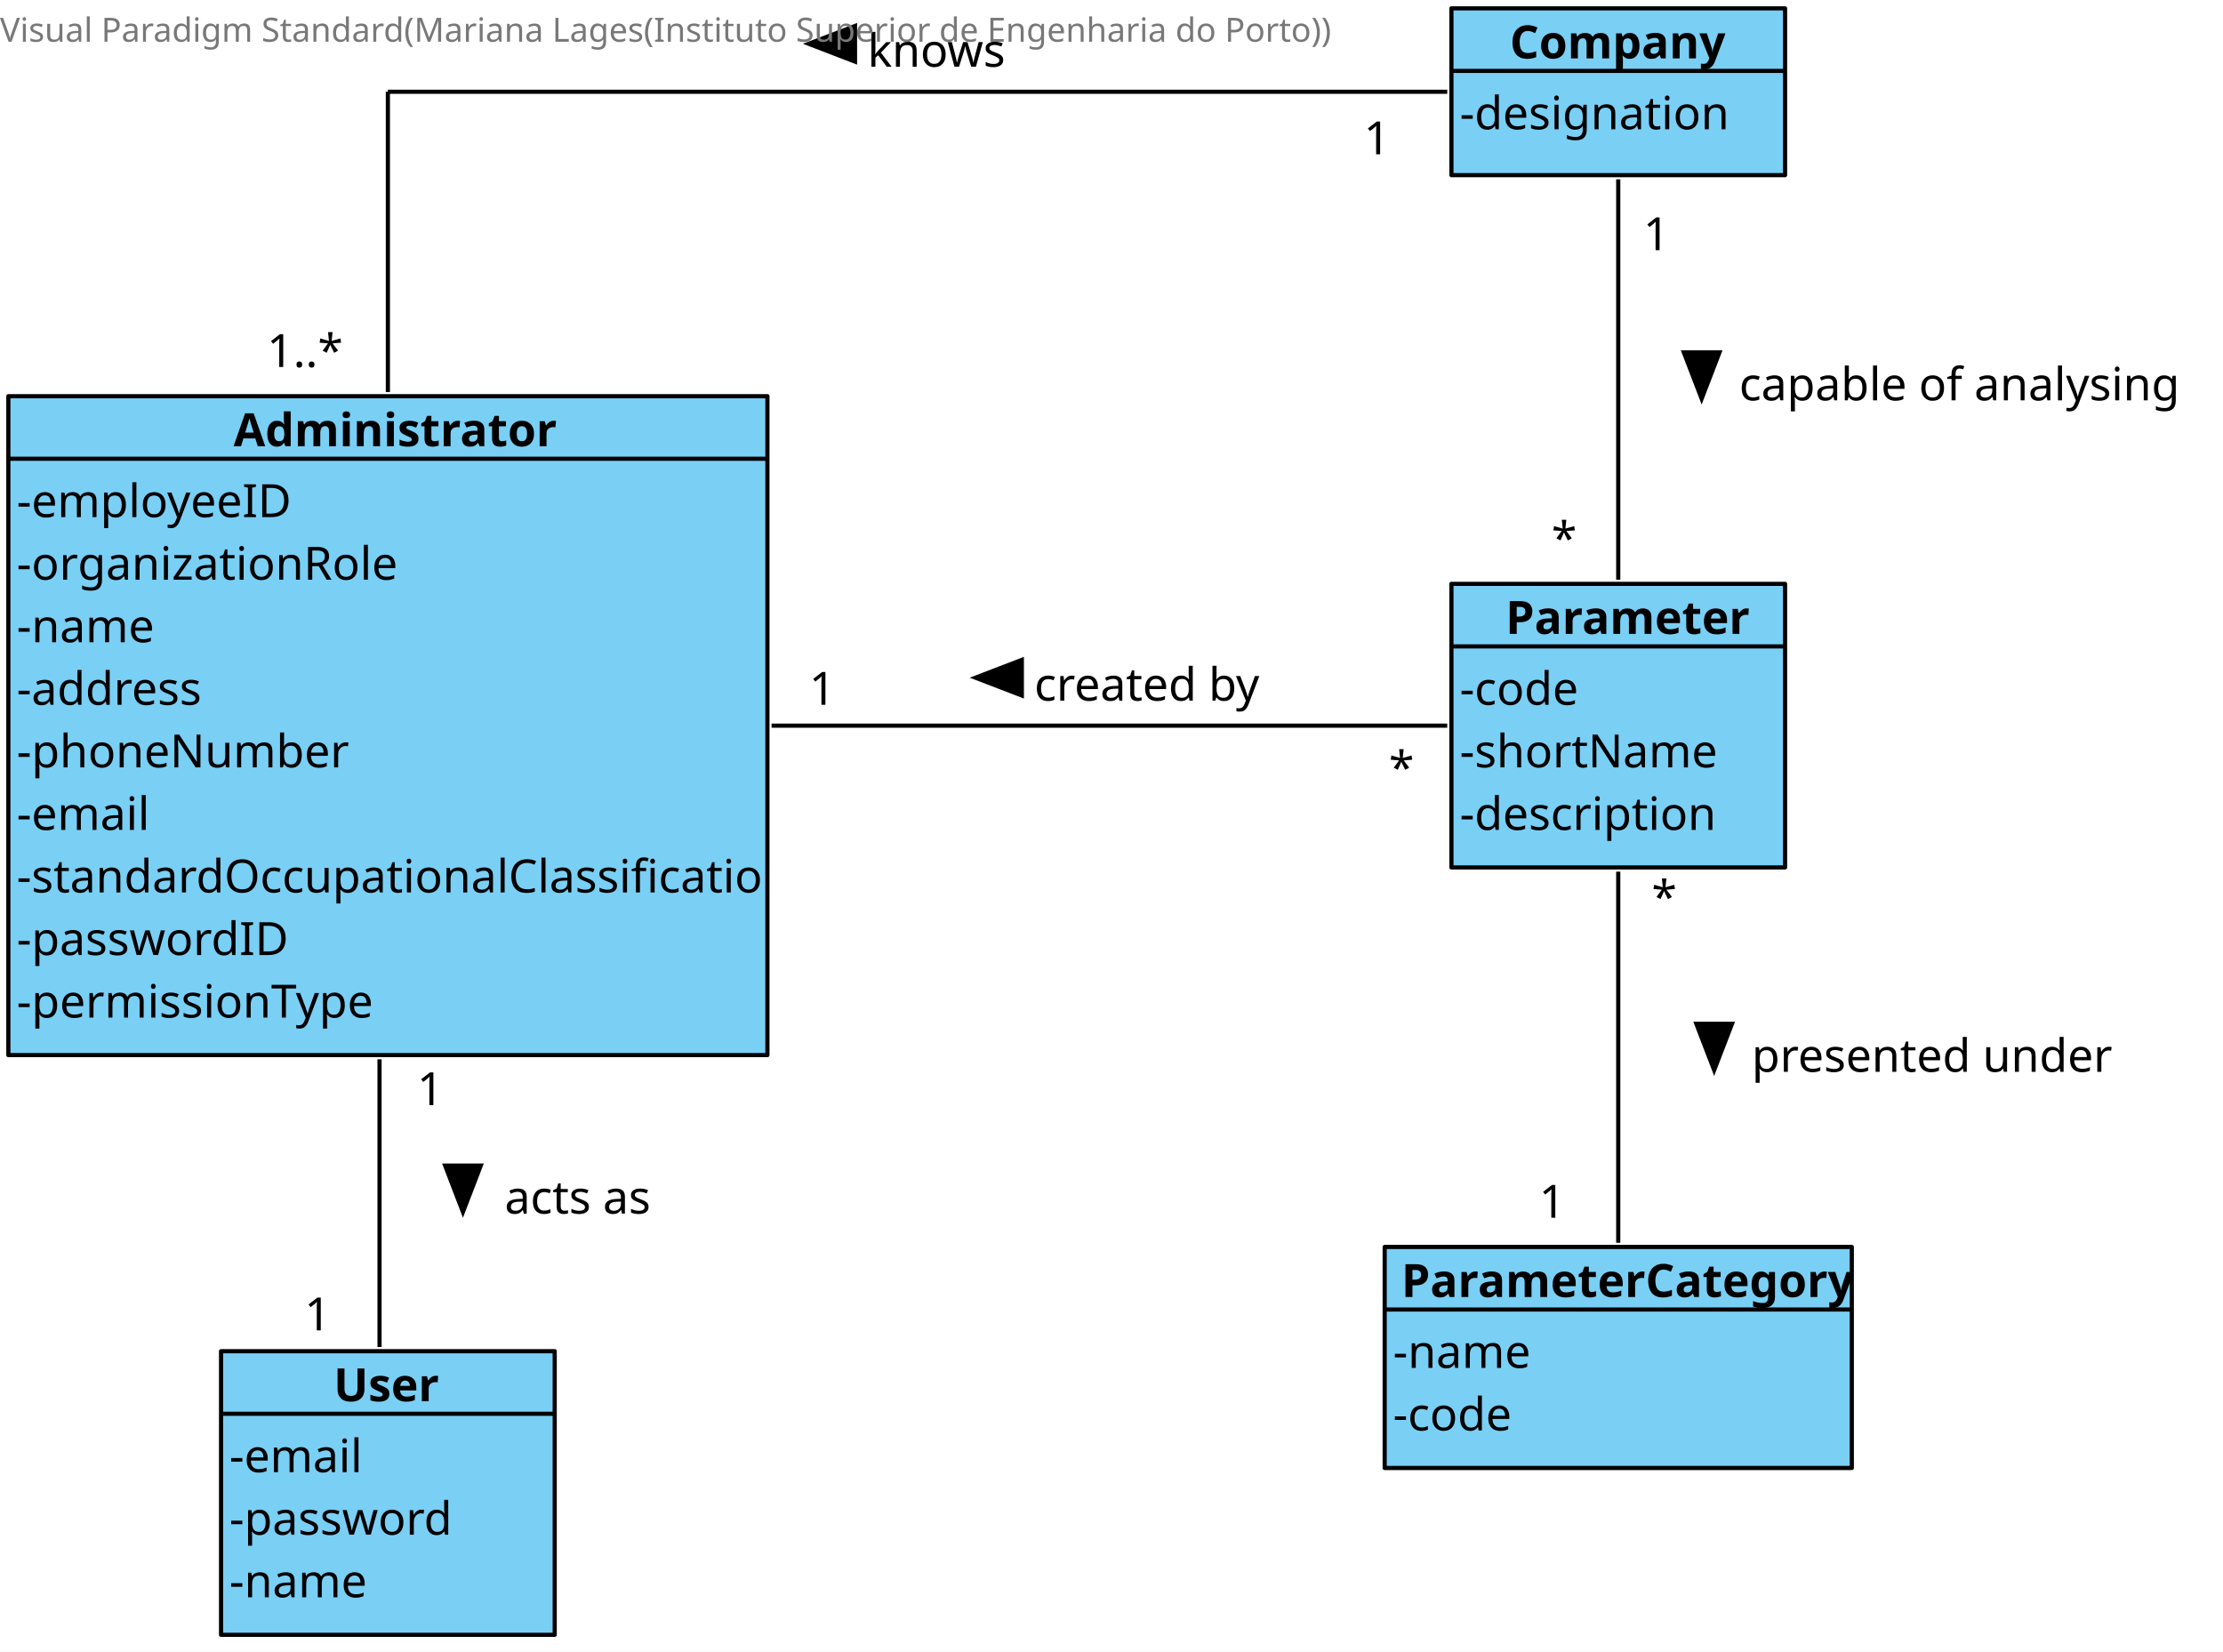
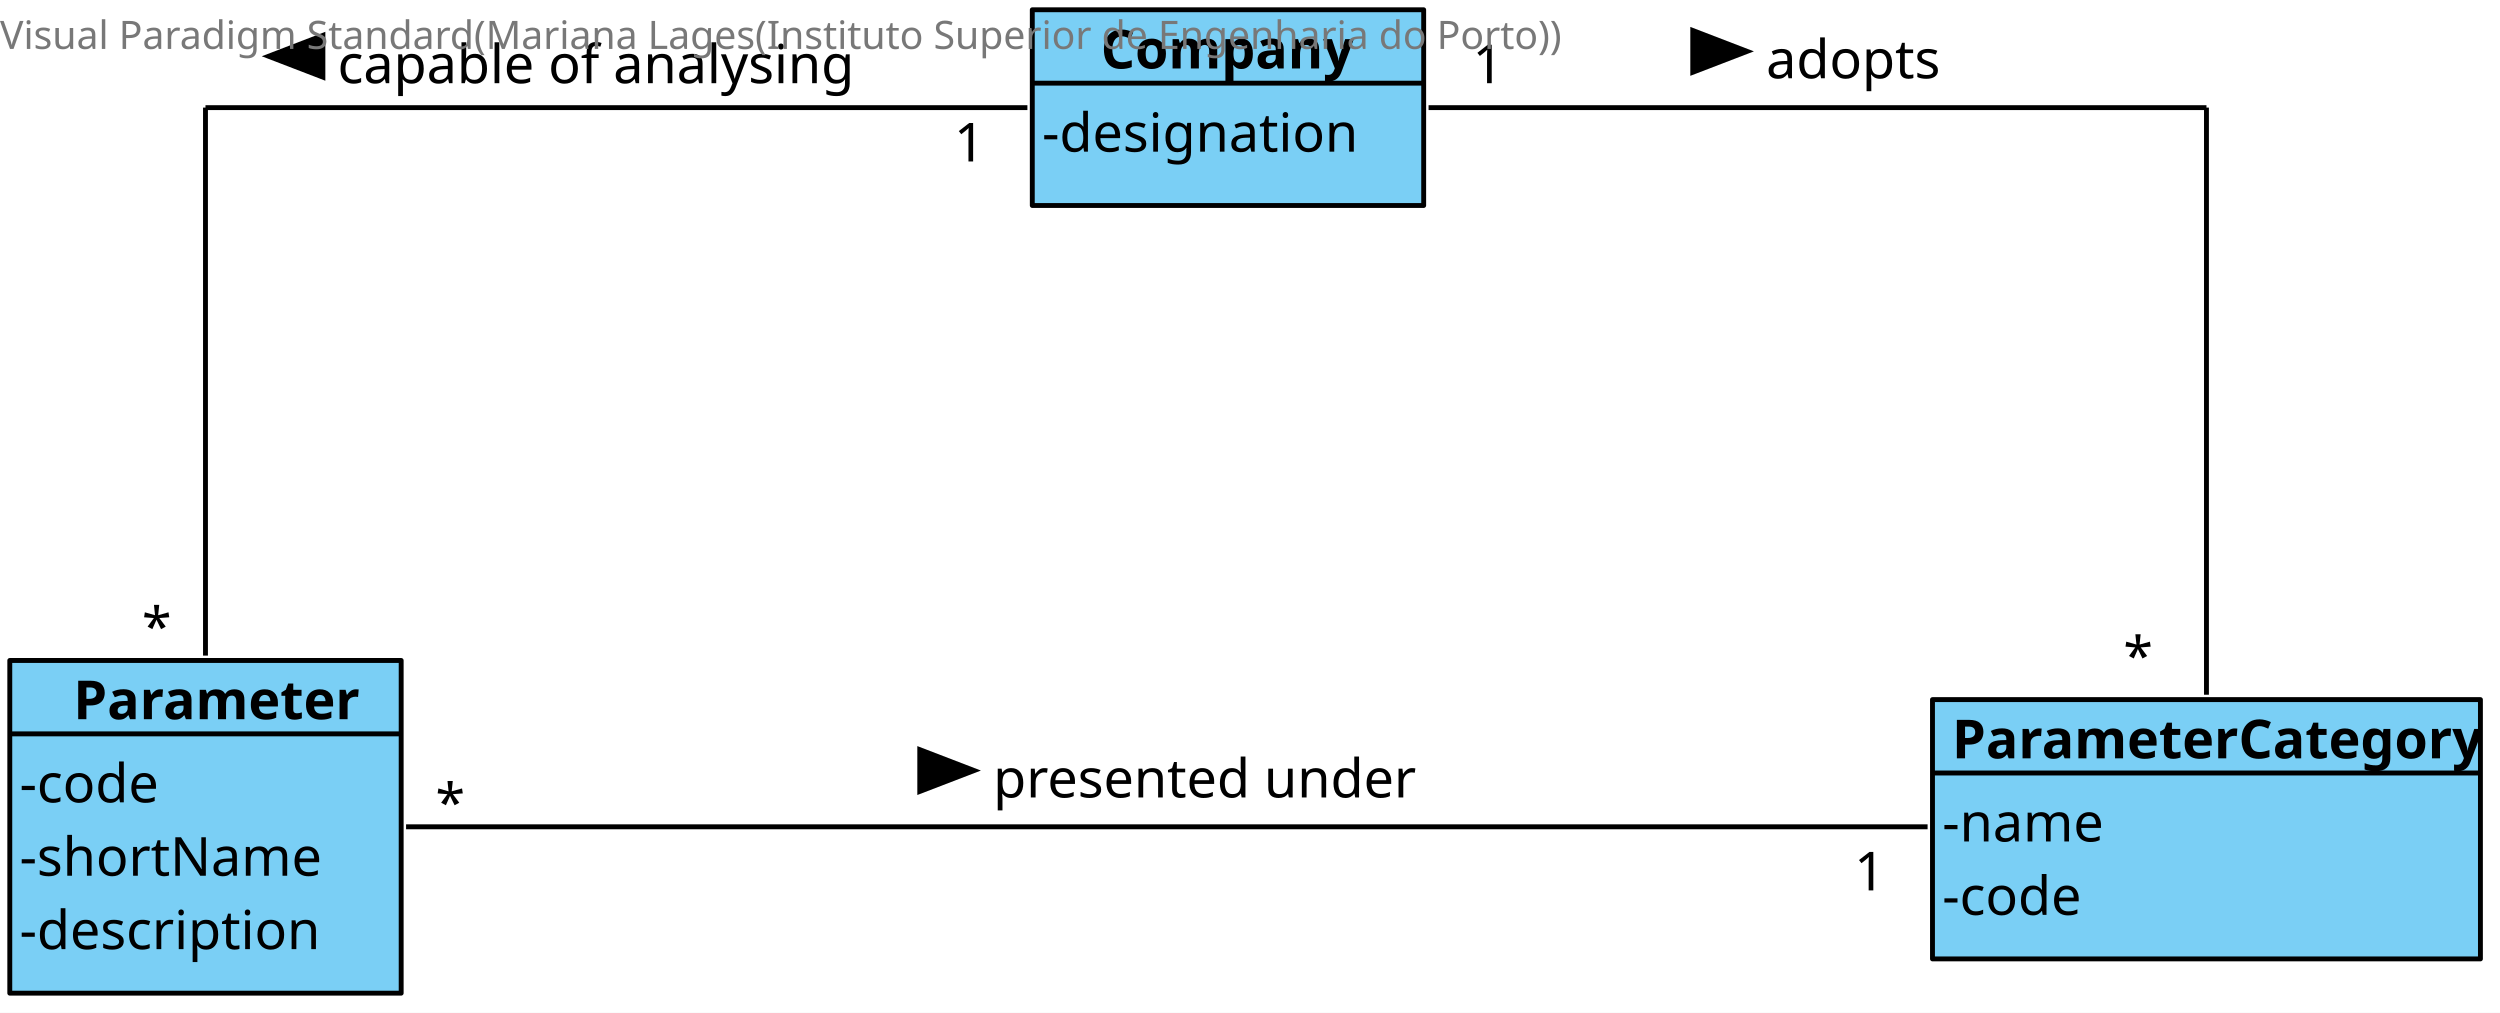
- <svg xmlns="http://www.w3.org/2000/svg" fill-opacity="0" color-rendering="auto" color-interpolation="auto" text-rendering="auto" stroke="rgb(0,0,0)" stroke-linecap="square" width="533" stroke-miterlimit="10" shape-rendering="auto" stroke-opacity="0" fill="rgb(0,0,0)" stroke-dasharray="none" font-weight="normal" stroke-width="1" height="396" font-family="'Dialog'" font-style="normal" stroke-linejoin="miter" font-size="12px" stroke-dashoffset="0" image-rendering="auto">
+ <svg xmlns="http://www.w3.org/2000/svg" fill-opacity="0" color-rendering="auto" color-interpolation="auto" text-rendering="auto" stroke="rgb(0,0,0)" stroke-linecap="square" width="511" stroke-miterlimit="10" shape-rendering="auto" stroke-opacity="0" fill="rgb(0,0,0)" stroke-dasharray="none" font-weight="normal" stroke-width="1" height="207" font-family="'Dialog'" font-style="normal" stroke-linejoin="miter" font-size="12px" stroke-dashoffset="0" image-rendering="auto">
  <defs id="genericDefs" />
  <g>
    <defs id="defs1">
      <clipPath clipPathUnits="userSpaceOnUse" id="clipPath1">
        <path d="M-7 -7 L91 -7 L91 51 L-7 51 L-7 -7 Z" />
      </clipPath>
      <clipPath clipPathUnits="userSpaceOnUse" id="clipPath2">
        <path d="M0 0 L0 25 L80 25 L80 0 Z" />
      </clipPath>
      <clipPath clipPathUnits="userSpaceOnUse" id="clipPath3">
        <path d="M0 0 L0 15 L80 15 L80 0 Z" />
      </clipPath>
      <clipPath clipPathUnits="userSpaceOnUse" id="clipPath4">
        <path d="M-7 -7 L91 -7 L91 79 L-7 79 L-7 -7 Z" />
      </clipPath>
      <clipPath clipPathUnits="userSpaceOnUse" id="clipPath5">
        <path d="M0 0 L0 53 L80 53 L80 0 Z" />
      </clipPath>
      <clipPath clipPathUnits="userSpaceOnUse" id="clipPath6">
        <path d="M-7 -7 L123 -7 L123 64 L-7 64 L-7 -7 Z" />
      </clipPath>
      <clipPath clipPathUnits="userSpaceOnUse" id="clipPath7">
        <path d="M0 0 L0 38 L112 38 L112 0 Z" />
      </clipPath>
      <clipPath clipPathUnits="userSpaceOnUse" id="clipPath8">
        <path d="M0 0 L0 15 L112 15 L112 0 Z" />
      </clipPath>
      <clipPath clipPathUnits="userSpaceOnUse" id="clipPath9">
-         <path d="M-7 -7 L193 -7 L193 169 L-7 169 L-7 -7 Z" />
+         <path d="M-7 -7 L38 -7 L38 26 L-7 26 L-7 -7 Z" />
      </clipPath>
      <clipPath clipPathUnits="userSpaceOnUse" id="clipPath10">
-         <path d="M0 0 L0 143 L182 143 L182 0 Z" />
+         <path d="M0 0 L0 15 L27 15 L27 0 Z" />
      </clipPath>
      <clipPath clipPathUnits="userSpaceOnUse" id="clipPath11">
-         <path d="M0 0 L0 15 L182 15 L182 0 Z" />
+         <path d="M-7 -7 L36 -7 L36 26 L-7 26 L-7 -7 Z" />
      </clipPath>
      <clipPath clipPathUnits="userSpaceOnUse" id="clipPath12">
-         <path d="M-7 -7 L38 -7 L38 26 L-7 26 L-7 -7 Z" />
+         <path d="M0 0 L0 15 L25 15 L25 0 Z" />
      </clipPath>
      <clipPath clipPathUnits="userSpaceOnUse" id="clipPath13">
-         <path d="M0 0 L0 15 L27 15 L27 0 Z" />
+         <path d="M0 0 L272 0 L272 216 L0 216 L0 0 Z" />
      </clipPath>
      <clipPath clipPathUnits="userSpaceOnUse" id="clipPath14">
-         <path d="M-7 -7 L48 -7 L48 26 L-7 26 L-7 -7 Z" />
+         <path d="M189 33 L189 49 L50 49 L50 33 ZM0 0 L0 216 L272 216 L272 195 L184 195 L184 179 L272 179 L272 0 Z" />
      </clipPath>
      <clipPath clipPathUnits="userSpaceOnUse" id="clipPath15">
-         <path d="M0 0 L0 15 L37 15 L37 0 Z" />
+         <path d="M0 0 L415 0 L415 104 L0 104 L0 0 Z" />
      </clipPath>
      <clipPath clipPathUnits="userSpaceOnUse" id="clipPath16">
-         <path d="M-7 -7 L36 -7 L36 26 L-7 26 L-7 -7 Z" />
+         <path d="M262 32 L262 48 L143 48 L143 32 ZM0 0 L0 104 L415 104 L415 0 Z" />
      </clipPath>
      <clipPath clipPathUnits="userSpaceOnUse" id="clipPath17">
-         <path d="M0 0 L0 15 L25 15 L25 0 Z" />
+         <path d="M0 0 L263 0 L263 224 L0 224 L0 0 Z" />
      </clipPath>
      <clipPath clipPathUnits="userSpaceOnUse" id="clipPath18">
-         <path d="M0 0 L104 0 L104 200 L0 200 L0 0 Z" />
+         <path d="M164 32 L164 48 L92 48 L92 32 ZM0 0 L0 179 L53 179 L53 195 L0 195 L0 224 L263 224 L263 0 Z" />
      </clipPath>
      <clipPath clipPathUnits="userSpaceOnUse" id="clipPath19">
-         <path d="M0 0 L0 200 L104 200 L104 107 L52 107 L52 91 L104 91 L104 0 Z" />
+         <path d="M-72 -16 L144 -16 L144 32 L-72 32 L-72 -16 Z" />
      </clipPath>
      <clipPath clipPathUnits="userSpaceOnUse" id="clipPath20">
-         <path d="M0 0 L104 0 L104 193 L0 193 L0 0 Z" />
+         <path d="M-82 -16 L134 -16 L134 32 L-82 32 L-82 -16 Z" />
      </clipPath>
      <clipPath clipPathUnits="userSpaceOnUse" id="clipPath21">
-         <path d="M0 0 L0 193 L104 193 L104 102 L55 102 L55 86 L104 86 L104 0 Z" />
+         <path d="M-119 -16 L238 -16 L238 32 L-119 32 L-119 -16 Z" />
      </clipPath>
      <clipPath clipPathUnits="userSpaceOnUse" id="clipPath22">
-         <path d="M0 0 L358 0 L358 176 L0 176 L0 0 Z" />
+         <path d="M-129 -16 L228 -16 L228 32 L-129 32 L-129 -16 Z" />
      </clipPath>
      <clipPath clipPathUnits="userSpaceOnUse" id="clipPath23">
-         <path d="M208 32 L208 48 L138 48 L138 32 ZM0 0 L0 176 L358 176 L358 128 L347 128 L347 112 L358 112 L358 0 Z" />
+         <path d="M-139 -16 L278 -16 L278 32 L-139 32 L-139 -16 Z" />
      </clipPath>
      <clipPath clipPathUnits="userSpaceOnUse" id="clipPath24">
-         <path d="M0 0 L266 0 L266 104 L0 104 L0 0 Z" />
-       </clipPath>
-       <clipPath clipPathUnits="userSpaceOnUse" id="clipPath25">
-         <path d="M176 32 L176 48 L86 48 L86 32 ZM0 0 L0 104 L266 104 L266 0 Z" />
-       </clipPath>
-       <clipPath clipPathUnits="userSpaceOnUse" id="clipPath26">
-         <path d="M0 0 L104 0 L104 173 L0 173 L0 0 Z" />
-       </clipPath>
-       <clipPath clipPathUnits="userSpaceOnUse" id="clipPath27">
-         <path d="M0 0 L0 173 L104 173 L104 91 L52 91 L52 75 L104 75 L104 0 Z" />
-       </clipPath>
-       <clipPath clipPathUnits="userSpaceOnUse" id="clipPath28">
-         <path d="M-73 -16 L146 -16 L146 32 L-73 32 L-73 -16 Z" />
-       </clipPath>
-       <clipPath clipPathUnits="userSpaceOnUse" id="clipPath29">
-         <path d="M-83 -16 L136 -16 L136 32 L-83 32 L-83 -16 Z" />
-       </clipPath>
-       <clipPath clipPathUnits="userSpaceOnUse" id="clipPath30">
-         <path d="M-90 -16 L180 -16 L180 32 L-90 32 L-90 -16 Z" />
-       </clipPath>
-       <clipPath clipPathUnits="userSpaceOnUse" id="clipPath31">
-         <path d="M-100 -16 L170 -16 L170 32 L-100 32 L-100 -16 Z" />
-       </clipPath>
-       <clipPath clipPathUnits="userSpaceOnUse" id="clipPath32">
-         <path d="M-70 -16 L140 -16 L140 32 L-70 32 L-70 -16 Z" />
-       </clipPath>
-       <clipPath clipPathUnits="userSpaceOnUse" id="clipPath33">
-         <path d="M-80 -16 L130 -16 L130 32 L-80 32 L-80 -16 Z" />
-       </clipPath>
-       <clipPath clipPathUnits="userSpaceOnUse" id="clipPath34">
-         <path d="M-119 -16 L238 -16 L238 32 L-119 32 L-119 -16 Z" />
-       </clipPath>
-       <clipPath clipPathUnits="userSpaceOnUse" id="clipPath35">
-         <path d="M-129 -16 L228 -16 L228 32 L-129 32 L-129 -16 Z" />
-       </clipPath>
-       <clipPath clipPathUnits="userSpaceOnUse" id="clipPath36">
-         <path d="M-139 -16 L278 -16 L278 32 L-139 32 L-139 -16 Z" />
-       </clipPath>
-       <clipPath clipPathUnits="userSpaceOnUse" id="clipPath37">
        <path d="M-149 -16 L268 -16 L268 32 L-149 32 L-149 -16 Z" />
      </clipPath>
    </defs>
    <g fill="white" text-rendering="geometricPrecision" fill-opacity="1" stroke-opacity="1" stroke="white">
-       <rect x="0" width="533" height="396" y="0" stroke="none" />
+       <rect x="0" width="511" height="207" y="0" stroke="none" />
    </g>
-     <g font-size="11px" transform="translate(348,2)" fill-opacity="1" fill="rgb(122,207,245)" text-rendering="geometricPrecision" image-rendering="optimizeQuality" font-family="sans-serif" stroke="rgb(122,207,245)" font-weight="bold" stroke-opacity="1">
+     <g font-size="11px" transform="translate(211,2)" fill-opacity="1" fill="rgb(122,207,245)" text-rendering="geometricPrecision" image-rendering="optimizeQuality" font-family="sans-serif" stroke="rgb(122,207,245)" font-weight="bold" stroke-opacity="1">
      <rect x="0" width="80" height="40" y="0" clip-path="url(#clipPath1)" stroke="none" />
    </g>
-     <g fill-opacity="1" text-rendering="geometricPrecision" stroke="black" stroke-linecap="butt" transform="translate(348,2)" stroke-miterlimit="0" stroke-opacity="1" fill="black" font-weight="bold" font-family="sans-serif" stroke-linejoin="round" font-size="11px" image-rendering="optimizeQuality">
+     <g fill-opacity="1" text-rendering="geometricPrecision" stroke="black" stroke-linecap="butt" transform="translate(211,2)" stroke-miterlimit="0" stroke-opacity="1" fill="black" font-weight="bold" font-family="sans-serif" stroke-linejoin="round" font-size="11px" image-rendering="optimizeQuality">
      <rect fill="none" x="0" width="80" height="40" y="0" clip-path="url(#clipPath1)" />
      <line y2="15" fill="none" x1="0" clip-path="url(#clipPath1)" x2="80" y1="15" />
    </g>
-     <g font-size="11px" transform="matrix(1,0,0,1,348,17)" fill-opacity="1" fill="black" text-rendering="geometricPrecision" image-rendering="optimizeQuality" font-family="sans-serif" stroke="black" stroke-opacity="1">
+     <g font-size="11px" transform="matrix(1,0,0,1,211,17)" fill-opacity="1" fill="black" text-rendering="geometricPrecision" image-rendering="optimizeQuality" font-family="sans-serif" stroke="black" stroke-opacity="1">
      <text x="2" xml:space="preserve" y="14" clip-path="url(#clipPath2)" stroke="none">-designation</text>
    </g>
-     <g font-size="11px" transform="translate(348,2)" fill-opacity="1" fill="black" text-rendering="geometricPrecision" image-rendering="optimizeQuality" font-family="sans-serif" stroke="black" font-weight="bold" stroke-opacity="1">
+     <g font-size="11px" transform="translate(211,2)" fill-opacity="1" fill="black" text-rendering="geometricPrecision" image-rendering="optimizeQuality" font-family="sans-serif" stroke="black" font-weight="bold" stroke-opacity="1">
      <text x="14" xml:space="preserve" y="12" clip-path="url(#clipPath3)" stroke="none">Company</text>
    </g>
-     <g font-size="11px" transform="translate(348,140)" fill-opacity="1" fill="rgb(122,207,245)" text-rendering="geometricPrecision" image-rendering="optimizeQuality" font-family="sans-serif" stroke="rgb(122,207,245)" font-weight="bold" stroke-opacity="1">
+     <g font-size="11px" transform="translate(2,135)" fill-opacity="1" fill="rgb(122,207,245)" text-rendering="geometricPrecision" image-rendering="optimizeQuality" font-family="sans-serif" stroke="rgb(122,207,245)" font-weight="bold" stroke-opacity="1">
      <rect x="0" width="80" height="68" y="0" clip-path="url(#clipPath4)" stroke="none" />
    </g>
-     <g fill-opacity="1" text-rendering="geometricPrecision" stroke="black" stroke-linecap="butt" transform="translate(348,140)" stroke-miterlimit="0" stroke-opacity="1" fill="black" font-weight="bold" font-family="sans-serif" stroke-linejoin="round" font-size="11px" image-rendering="optimizeQuality">
+     <g fill-opacity="1" text-rendering="geometricPrecision" stroke="black" stroke-linecap="butt" transform="translate(2,135)" stroke-miterlimit="0" stroke-opacity="1" fill="black" font-weight="bold" font-family="sans-serif" stroke-linejoin="round" font-size="11px" image-rendering="optimizeQuality">
      <rect fill="none" x="0" width="80" height="68" y="0" clip-path="url(#clipPath4)" />
      <line y2="15" fill="none" x1="0" clip-path="url(#clipPath4)" x2="80" y1="15" />
    </g>
-     <g font-size="11px" transform="matrix(1,0,0,1,348,155)" fill-opacity="1" fill="black" text-rendering="geometricPrecision" image-rendering="optimizeQuality" font-family="sans-serif" stroke="black" stroke-opacity="1">
+     <g font-size="11px" transform="matrix(1,0,0,1,2,150)" fill-opacity="1" fill="black" text-rendering="geometricPrecision" image-rendering="optimizeQuality" font-family="sans-serif" stroke="black" stroke-opacity="1">
      <text x="2" xml:space="preserve" y="14" clip-path="url(#clipPath5)" stroke="none">-code</text>
    </g>
-     <g font-size="11px" transform="matrix(1,0,0,1,348,155)" fill-opacity="1" fill="black" text-rendering="geometricPrecision" image-rendering="optimizeQuality" font-family="sans-serif" stroke="black" stroke-opacity="1">
+     <g font-size="11px" transform="matrix(1,0,0,1,2,150)" fill-opacity="1" fill="black" text-rendering="geometricPrecision" image-rendering="optimizeQuality" font-family="sans-serif" stroke="black" stroke-opacity="1">
      <text x="2" xml:space="preserve" y="29" clip-path="url(#clipPath5)" stroke="none">-shortName</text>
    </g>
-     <g font-size="11px" transform="matrix(1,0,0,1,348,155)" fill-opacity="1" fill="black" text-rendering="geometricPrecision" image-rendering="optimizeQuality" font-family="sans-serif" stroke="black" stroke-opacity="1">
+     <g font-size="11px" transform="matrix(1,0,0,1,2,150)" fill-opacity="1" fill="black" text-rendering="geometricPrecision" image-rendering="optimizeQuality" font-family="sans-serif" stroke="black" stroke-opacity="1">
      <text x="2" xml:space="preserve" y="44" clip-path="url(#clipPath5)" stroke="none">-description</text>
    </g>
-     <g font-size="11px" transform="translate(348,140)" fill-opacity="1" fill="black" text-rendering="geometricPrecision" image-rendering="optimizeQuality" font-family="sans-serif" stroke="black" font-weight="bold" stroke-opacity="1">
+     <g font-size="11px" transform="translate(2,135)" fill-opacity="1" fill="black" text-rendering="geometricPrecision" image-rendering="optimizeQuality" font-family="sans-serif" stroke="black" font-weight="bold" stroke-opacity="1">
      <text x="13" xml:space="preserve" y="12" clip-path="url(#clipPath3)" stroke="none">Parameter</text>
    </g>
-     <g font-size="11px" transform="translate(332,299)" fill-opacity="1" fill="rgb(122,207,245)" text-rendering="geometricPrecision" image-rendering="optimizeQuality" font-family="sans-serif" stroke="rgb(122,207,245)" font-weight="bold" stroke-opacity="1">
+     <g font-size="11px" transform="translate(395,143)" fill-opacity="1" fill="rgb(122,207,245)" text-rendering="geometricPrecision" image-rendering="optimizeQuality" font-family="sans-serif" stroke="rgb(122,207,245)" font-weight="bold" stroke-opacity="1">
      <rect x="0" width="112" height="53" y="0" clip-path="url(#clipPath6)" stroke="none" />
    </g>
-     <g fill-opacity="1" text-rendering="geometricPrecision" stroke="black" stroke-linecap="butt" transform="translate(332,299)" stroke-miterlimit="0" stroke-opacity="1" fill="black" font-weight="bold" font-family="sans-serif" stroke-linejoin="round" font-size="11px" image-rendering="optimizeQuality">
+     <g fill-opacity="1" text-rendering="geometricPrecision" stroke="black" stroke-linecap="butt" transform="translate(395,143)" stroke-miterlimit="0" stroke-opacity="1" fill="black" font-weight="bold" font-family="sans-serif" stroke-linejoin="round" font-size="11px" image-rendering="optimizeQuality">
      <rect fill="none" x="0" width="112" height="53" y="0" clip-path="url(#clipPath6)" />
      <line y2="15" fill="none" x1="0" clip-path="url(#clipPath6)" x2="112" y1="15" />
    </g>
-     <g font-size="11px" transform="matrix(1,0,0,1,332,314)" fill-opacity="1" fill="black" text-rendering="geometricPrecision" image-rendering="optimizeQuality" font-family="sans-serif" stroke="black" stroke-opacity="1">
+     <g font-size="11px" transform="matrix(1,0,0,1,395,158)" fill-opacity="1" fill="black" text-rendering="geometricPrecision" image-rendering="optimizeQuality" font-family="sans-serif" stroke="black" stroke-opacity="1">
      <text x="2" xml:space="preserve" y="14" clip-path="url(#clipPath7)" stroke="none">-name</text>
    </g>
-     <g font-size="11px" transform="matrix(1,0,0,1,332,314)" fill-opacity="1" fill="black" text-rendering="geometricPrecision" image-rendering="optimizeQuality" font-family="sans-serif" stroke="black" stroke-opacity="1">
+     <g font-size="11px" transform="matrix(1,0,0,1,395,158)" fill-opacity="1" fill="black" text-rendering="geometricPrecision" image-rendering="optimizeQuality" font-family="sans-serif" stroke="black" stroke-opacity="1">
      <text x="2" xml:space="preserve" y="29" clip-path="url(#clipPath7)" stroke="none">-code</text>
    </g>
-     <g font-size="11px" transform="translate(332,299)" fill-opacity="1" fill="black" text-rendering="geometricPrecision" image-rendering="optimizeQuality" font-family="sans-serif" stroke="black" font-weight="bold" stroke-opacity="1">
+     <g font-size="11px" transform="translate(395,143)" fill-opacity="1" fill="black" text-rendering="geometricPrecision" image-rendering="optimizeQuality" font-family="sans-serif" stroke="black" font-weight="bold" stroke-opacity="1">
      <text x="4" xml:space="preserve" y="12" clip-path="url(#clipPath8)" stroke="none">ParameterCategory</text>
    </g>
-     <g font-size="11px" transform="translate(2,95)" fill-opacity="1" fill="rgb(122,207,245)" text-rendering="geometricPrecision" image-rendering="optimizeQuality" font-family="sans-serif" stroke="rgb(122,207,245)" font-weight="bold" stroke-opacity="1">
-       <rect x="0" width="182" height="158" y="0" clip-path="url(#clipPath9)" stroke="none" />
+     <g font-size="11px" transform="translate(185,21)" fill-opacity="1" fill="black" text-rendering="geometricPrecision" image-rendering="optimizeQuality" font-family="sans-serif" stroke="black" stroke-opacity="1">
+       <text x="10" xml:space="preserve" y="12" clip-path="url(#clipPath10)" stroke="none">1</text>
    </g>
-     <g fill-opacity="1" text-rendering="geometricPrecision" stroke="black" stroke-linecap="butt" transform="translate(2,95)" stroke-miterlimit="0" stroke-opacity="1" fill="black" font-weight="bold" font-family="sans-serif" stroke-linejoin="round" font-size="11px" image-rendering="optimizeQuality">
-       <rect fill="none" x="0" width="182" height="158" y="0" clip-path="url(#clipPath9)" />
-       <line y2="15" fill="none" x1="0" clip-path="url(#clipPath9)" x2="182" y1="15" />
+     <g font-size="11px" transform="translate(79,156)" fill-opacity="1" fill="black" text-rendering="geometricPrecision" image-rendering="optimizeQuality" font-family="sans-serif" stroke="black" stroke-opacity="1">
+       <text x="10" xml:space="preserve" y="12" clip-path="url(#clipPath12)" stroke="none">*</text>
    </g>
-     <g font-size="11px" transform="matrix(1,0,0,1,2,110)" fill-opacity="1" fill="black" text-rendering="geometricPrecision" image-rendering="optimizeQuality" font-family="sans-serif" stroke="black" stroke-opacity="1">
-       <text x="2" xml:space="preserve" y="14" clip-path="url(#clipPath10)" stroke="none">-employeeID</text>
+     <g font-size="11px" transform="translate(19,120)" fill-opacity="1" fill="black" text-rendering="geometricPrecision" image-rendering="optimizeQuality" font-family="sans-serif" stroke="black" stroke-opacity="1">
+       <text x="10" xml:space="preserve" y="12" clip-path="url(#clipPath12)" stroke="none">*</text>
    </g>
-     <g font-size="11px" transform="matrix(1,0,0,1,2,110)" fill-opacity="1" fill="black" text-rendering="geometricPrecision" image-rendering="optimizeQuality" font-family="sans-serif" stroke="black" stroke-opacity="1">
-       <text x="2" xml:space="preserve" y="29" clip-path="url(#clipPath10)" stroke="none">-organizationRole</text>
+     <g font-size="11px" transform="translate(369,170)" fill-opacity="1" fill="black" text-rendering="geometricPrecision" image-rendering="optimizeQuality" font-family="sans-serif" stroke="black" stroke-opacity="1">
+       <text x="10" xml:space="preserve" y="12" clip-path="url(#clipPath10)" stroke="none">1</text>
    </g>
-     <g font-size="11px" transform="matrix(1,0,0,1,2,110)" fill-opacity="1" fill="black" text-rendering="geometricPrecision" image-rendering="optimizeQuality" font-family="sans-serif" stroke="black" stroke-opacity="1">
-       <text x="2" xml:space="preserve" y="44" clip-path="url(#clipPath10)" stroke="none">-name</text>
+     <g font-size="11px" transform="translate(291,5)" fill-opacity="1" fill="black" text-rendering="geometricPrecision" image-rendering="optimizeQuality" font-family="sans-serif" stroke="black" stroke-opacity="1">
+       <text x="10" xml:space="preserve" y="12" clip-path="url(#clipPath10)" stroke="none">1</text>
    </g>
-     <g font-size="11px" transform="matrix(1,0,0,1,2,110)" fill-opacity="1" fill="black" text-rendering="geometricPrecision" image-rendering="optimizeQuality" font-family="sans-serif" stroke="black" stroke-opacity="1">
-       <text x="2" xml:space="preserve" y="59" clip-path="url(#clipPath10)" stroke="none">-address</text>
+     <g font-size="11px" transform="translate(424,126)" fill-opacity="1" fill="black" text-rendering="geometricPrecision" image-rendering="optimizeQuality" font-family="sans-serif" stroke="black" stroke-opacity="1">
+       <text x="10" xml:space="preserve" y="12" clip-path="url(#clipPath12)" stroke="none">*</text>
    </g>
-     <g font-size="11px" transform="matrix(1,0,0,1,2,110)" fill-opacity="1" fill="black" text-rendering="geometricPrecision" image-rendering="optimizeQuality" font-family="sans-serif" stroke="black" stroke-opacity="1">
-       <text x="2" xml:space="preserve" y="74" clip-path="url(#clipPath10)" stroke="none">-phoneNumber</text>
+     <g stroke-linecap="butt" font-size="11px" transform="translate(-8,-28)" fill-opacity="1" fill="black" text-rendering="geometricPrecision" image-rendering="optimizeQuality" font-family="sans-serif" stroke-linejoin="round" stroke="black" stroke-opacity="1">
+       <line y2="50" fill="none" x1="218" clip-path="url(#clipPath14)" x2="50" y1="50" />
+       <line y2="162" fill="none" x1="50" clip-path="url(#clipPath14)" x2="50" y1="50" />
    </g>
-     <g font-size="11px" transform="matrix(1,0,0,1,2,110)" fill-opacity="1" fill="black" text-rendering="geometricPrecision" image-rendering="optimizeQuality" font-family="sans-serif" stroke="black" stroke-opacity="1">
-       <text x="2" xml:space="preserve" y="89" clip-path="url(#clipPath10)" stroke="none">-email</text>
+     <g stroke-linecap="butt" font-size="11px" transform="translate(33,119)" fill-opacity="1" fill="black" text-rendering="geometricPrecision" image-rendering="optimizeQuality" font-family="sans-serif" stroke-linejoin="round" stroke="black" stroke-opacity="1">
+       <line y2="50" fill="none" x1="50" clip-path="url(#clipPath16)" x2="361" y1="50" />
    </g>
-     <g font-size="11px" transform="matrix(1,0,0,1,2,110)" fill-opacity="1" fill="black" text-rendering="geometricPrecision" image-rendering="optimizeQuality" font-family="sans-serif" stroke="black" stroke-opacity="1">
-       <text x="2" xml:space="preserve" y="104" clip-path="url(#clipPath10)" stroke="none">-standardOccupationalClassification</text>
+     <g stroke-linecap="butt" font-size="11px" transform="translate(242,-28)" fill-opacity="1" fill="black" text-rendering="geometricPrecision" image-rendering="optimizeQuality" font-family="sans-serif" stroke-linejoin="round" stroke="black" stroke-opacity="1">
+       <line y2="50" fill="none" x1="50" clip-path="url(#clipPath18)" x2="209" y1="50" />
+       <line y2="170" fill="none" x1="209" clip-path="url(#clipPath18)" x2="209" y1="50" />
    </g>
-     <g font-size="11px" transform="matrix(1,0,0,1,2,110)" fill-opacity="1" fill="black" text-rendering="geometricPrecision" image-rendering="optimizeQuality" font-family="sans-serif" stroke="black" stroke-opacity="1">
-       <text x="2" xml:space="preserve" y="119" clip-path="url(#clipPath10)" stroke="none">-passwordID</text>
+     <g font-size="11px" transform="translate(344,4)" fill-opacity="1" fill="black" text-rendering="geometricPrecision" image-rendering="optimizeQuality" font-family="sans-serif" stroke="black" stroke-opacity="1">
+       <path d="M14.5 6.5 L1.5 11.5 L1.5 1.5 Z" stroke="none" clip-path="url(#clipPath20)" />
+       <text x="27" xml:space="preserve" y="12" clip-path="url(#clipPath19)" transform="translate(-10,0)" stroke="none">adopts</text>
    </g>
-     <g font-size="11px" transform="matrix(1,0,0,1,2,110)" fill-opacity="1" fill="black" text-rendering="geometricPrecision" image-rendering="optimizeQuality" font-family="sans-serif" stroke="black" stroke-opacity="1">
-       <text x="2" xml:space="preserve" y="134" clip-path="url(#clipPath10)" stroke="none">-permissionType</text>
+     <g font-size="11px" transform="translate(186,151)" fill-opacity="1" fill="black" text-rendering="geometricPrecision" image-rendering="optimizeQuality" font-family="sans-serif" stroke="black" stroke-opacity="1">
+       <path d="M14.5 6.5 L1.5 11.5 L1.5 1.5 Z" stroke="none" clip-path="url(#clipPath22)" />
+       <text x="27" xml:space="preserve" y="12" clip-path="url(#clipPath21)" transform="translate(-10,0)" stroke="none">presented under</text>
    </g>
-     <g font-size="11px" transform="translate(2,95)" fill-opacity="1" fill="black" text-rendering="geometricPrecision" image-rendering="optimizeQuality" font-family="sans-serif" stroke="black" font-weight="bold" stroke-opacity="1">
-       <text x="54" xml:space="preserve" y="12" clip-path="url(#clipPath11)" stroke="none">Administrator</text>
-     </g>
-     <g font-size="11px" transform="translate(53,324)" fill-opacity="1" fill="rgb(122,207,245)" text-rendering="geometricPrecision" image-rendering="optimizeQuality" font-family="sans-serif" stroke="rgb(122,207,245)" font-weight="bold" stroke-opacity="1">
-       <rect x="0" width="80" height="68" y="0" clip-path="url(#clipPath4)" stroke="none" />
-     </g>
-     <g fill-opacity="1" text-rendering="geometricPrecision" stroke="black" stroke-linecap="butt" transform="translate(53,324)" stroke-miterlimit="0" stroke-opacity="1" fill="black" font-weight="bold" font-family="sans-serif" stroke-linejoin="round" font-size="11px" image-rendering="optimizeQuality">
-       <rect fill="none" x="0" width="80" height="68" y="0" clip-path="url(#clipPath4)" />
-       <line y2="15" fill="none" x1="0" clip-path="url(#clipPath4)" x2="80" y1="15" />
-     </g>
-     <g font-size="11px" transform="matrix(1,0,0,1,53,339)" fill-opacity="1" fill="black" text-rendering="geometricPrecision" image-rendering="optimizeQuality" font-family="sans-serif" stroke="black" stroke-opacity="1">
-       <text x="2" xml:space="preserve" y="14" clip-path="url(#clipPath5)" stroke="none">-email</text>
-     </g>
-     <g font-size="11px" transform="matrix(1,0,0,1,53,339)" fill-opacity="1" fill="black" text-rendering="geometricPrecision" image-rendering="optimizeQuality" font-family="sans-serif" stroke="black" stroke-opacity="1">
-       <text x="2" xml:space="preserve" y="29" clip-path="url(#clipPath5)" stroke="none">-password</text>
-     </g>
-     <g font-size="11px" transform="matrix(1,0,0,1,53,339)" fill-opacity="1" fill="black" text-rendering="geometricPrecision" image-rendering="optimizeQuality" font-family="sans-serif" stroke="black" stroke-opacity="1">
-       <text x="2" xml:space="preserve" y="44" clip-path="url(#clipPath5)" stroke="none">-name</text>
-     </g>
-     <g font-size="11px" transform="translate(53,324)" fill-opacity="1" fill="black" text-rendering="geometricPrecision" image-rendering="optimizeQuality" font-family="sans-serif" stroke="black" font-weight="bold" stroke-opacity="1">
-       <text x="27" xml:space="preserve" y="12" clip-path="url(#clipPath3)" stroke="none">User</text>
-     </g>
-     <g font-size="11px" transform="translate(317,25)" fill-opacity="1" fill="black" text-rendering="geometricPrecision" image-rendering="optimizeQuality" font-family="sans-serif" stroke="black" stroke-opacity="1">
-       <text x="10" xml:space="preserve" y="12" clip-path="url(#clipPath13)" stroke="none">1</text>
-     </g>
-     <g font-size="11px" transform="translate(54,76)" fill-opacity="1" fill="black" text-rendering="geometricPrecision" image-rendering="optimizeQuality" font-family="sans-serif" stroke="black" stroke-opacity="1">
-       <text x="10" xml:space="preserve" y="12" clip-path="url(#clipPath15)" stroke="none">1..*</text>
-     </g>
-     <g font-size="11px" transform="translate(359,280)" fill-opacity="1" fill="black" text-rendering="geometricPrecision" image-rendering="optimizeQuality" font-family="sans-serif" stroke="black" stroke-opacity="1">
-       <text x="10" xml:space="preserve" y="12" clip-path="url(#clipPath13)" stroke="none">1</text>
-     </g>
-     <g font-size="11px" transform="translate(90,253)" fill-opacity="1" fill="black" text-rendering="geometricPrecision" image-rendering="optimizeQuality" font-family="sans-serif" stroke="black" stroke-opacity="1">
-       <text x="10" xml:space="preserve" y="12" clip-path="url(#clipPath13)" stroke="none">1</text>
-     </g>
-     <g font-size="11px" transform="translate(63,307)" fill-opacity="1" fill="black" text-rendering="geometricPrecision" image-rendering="optimizeQuality" font-family="sans-serif" stroke="black" stroke-opacity="1">
-       <text x="10" xml:space="preserve" y="12" clip-path="url(#clipPath13)" stroke="none">1</text>
-     </g>
-     <g font-size="11px" transform="translate(386,207)" fill-opacity="1" fill="black" text-rendering="geometricPrecision" image-rendering="optimizeQuality" font-family="sans-serif" stroke="black" stroke-opacity="1">
-       <text x="10" xml:space="preserve" y="12" clip-path="url(#clipPath17)" stroke="none">*</text>
-     </g>
-     <g font-size="11px" transform="translate(323,176)" fill-opacity="1" fill="black" text-rendering="geometricPrecision" image-rendering="optimizeQuality" font-family="sans-serif" stroke="black" stroke-opacity="1">
-       <text x="10" xml:space="preserve" y="12" clip-path="url(#clipPath17)" stroke="none">*</text>
-     </g>
-     <g font-size="11px" transform="translate(184,157)" fill-opacity="1" fill="black" text-rendering="geometricPrecision" image-rendering="optimizeQuality" font-family="sans-serif" stroke="black" stroke-opacity="1">
-       <text x="10" xml:space="preserve" y="12" clip-path="url(#clipPath13)" stroke="none">1</text>
-     </g>
-     <g font-size="11px" transform="translate(384,48)" fill-opacity="1" fill="black" text-rendering="geometricPrecision" image-rendering="optimizeQuality" font-family="sans-serif" stroke="black" stroke-opacity="1">
-       <text x="10" xml:space="preserve" y="12" clip-path="url(#clipPath13)" stroke="none">1</text>
-     </g>
-     <g font-size="11px" transform="translate(362,121)" fill-opacity="1" fill="black" text-rendering="geometricPrecision" image-rendering="optimizeQuality" font-family="sans-serif" stroke="black" stroke-opacity="1">
-       <text x="10" xml:space="preserve" y="12" clip-path="url(#clipPath17)" stroke="none">*</text>
-     </g>
-     <g stroke-linecap="butt" font-size="11px" transform="translate(338,-7)" fill-opacity="1" fill="black" text-rendering="geometricPrecision" image-rendering="optimizeQuality" font-family="sans-serif" stroke-linejoin="round" stroke="black" stroke-opacity="1">
-       <line y2="146" fill="none" x1="50" clip-path="url(#clipPath19)" x2="50" y1="50" />
-     </g>
-     <g stroke-linecap="butt" font-size="11px" transform="translate(338,159)" fill-opacity="1" fill="black" text-rendering="geometricPrecision" image-rendering="optimizeQuality" font-family="sans-serif" stroke-linejoin="round" stroke="black" stroke-opacity="1">
-       <line y2="139" fill="none" x1="50" clip-path="url(#clipPath21)" x2="50" y1="50" />
-     </g>
-     <g stroke-linecap="butt" font-size="11px" transform="translate(43,-28)" fill-opacity="1" fill="black" text-rendering="geometricPrecision" image-rendering="optimizeQuality" font-family="sans-serif" stroke-linejoin="round" stroke="black" stroke-opacity="1">
-       <line y2="50" fill="none" x1="304" clip-path="url(#clipPath23)" x2="50" y1="50" />
-       <line y2="122" fill="none" x1="50" clip-path="url(#clipPath23)" x2="50" y1="50" />
-     </g>
-     <g stroke-linecap="butt" font-size="11px" transform="translate(135,124)" fill-opacity="1" fill="black" text-rendering="geometricPrecision" image-rendering="optimizeQuality" font-family="sans-serif" stroke-linejoin="round" stroke="black" stroke-opacity="1">
-       <line y2="50" fill="none" x1="212" clip-path="url(#clipPath25)" x2="50" y1="50" />
-     </g>
-     <g stroke-linecap="butt" font-size="11px" transform="translate(41,204)" fill-opacity="1" fill="black" text-rendering="geometricPrecision" image-rendering="optimizeQuality" font-family="sans-serif" stroke-linejoin="round" stroke="black" stroke-opacity="1">
-       <line y2="119" fill="none" x1="50" clip-path="url(#clipPath27)" x2="50" y1="50" />
-     </g>
-     <g font-size="11px" transform="translate(103,279)" fill-opacity="1" fill="black" text-rendering="geometricPrecision" image-rendering="optimizeQuality" font-family="sans-serif" stroke="black" stroke-opacity="1">
-       <path d="M8 13 L3 0 L13 0 Z" stroke="none" clip-path="url(#clipPath29)" />
-       <text x="28" xml:space="preserve" y="12" clip-path="url(#clipPath28)" transform="translate(-10,0)" stroke="none">acts as</text>
-     </g>
-     <g font-size="11px" transform="translate(231,156)" fill-opacity="1" fill="black" text-rendering="geometricPrecision" image-rendering="optimizeQuality" font-family="sans-serif" stroke="black" stroke-opacity="1">
-       <path d="M1.5 6.5 L14.5 1.5 L14.5 11.5 Z" stroke="none" clip-path="url(#clipPath31)" />
-       <text x="27" xml:space="preserve" y="12" clip-path="url(#clipPath30)" transform="translate(-10,0)" stroke="none">created by</text>
-     </g>
-     <g font-size="11px" transform="translate(191,4)" fill-opacity="1" fill="black" text-rendering="geometricPrecision" image-rendering="optimizeQuality" font-family="sans-serif" stroke="black" stroke-opacity="1">
-       <path d="M1.5 6.5 L14.5 1.5 L14.5 11.5 Z" stroke="none" clip-path="url(#clipPath33)" />
-       <text x="27" xml:space="preserve" y="12" clip-path="url(#clipPath32)" transform="translate(-10,0)" stroke="none">knows</text>
-     </g>
-     <g font-size="11px" transform="translate(403,245)" fill-opacity="1" fill="black" text-rendering="geometricPrecision" image-rendering="optimizeQuality" font-family="sans-serif" stroke="black" stroke-opacity="1">
-       <path d="M8 13 L3 0 L13 0 Z" stroke="none" clip-path="url(#clipPath35)" />
-       <text x="27" xml:space="preserve" y="12" clip-path="url(#clipPath34)" transform="translate(-10,0)" stroke="none">presented under</text>
-     </g>
-     <g font-size="11px" transform="translate(400,84)" fill-opacity="1" fill="black" text-rendering="geometricPrecision" image-rendering="optimizeQuality" font-family="sans-serif" stroke="black" stroke-opacity="1">
-       <path d="M8 13 L3 0 L13 0 Z" stroke="none" clip-path="url(#clipPath37)" />
-       <text x="27" xml:space="preserve" y="12" clip-path="url(#clipPath36)" transform="translate(-10,0)" stroke="none">capable of analysing</text>
+     <g font-size="11px" transform="translate(52,5)" fill-opacity="1" fill="black" text-rendering="geometricPrecision" image-rendering="optimizeQuality" font-family="sans-serif" stroke="black" stroke-opacity="1">
+       <path d="M1.5 6.5 L14.5 1.5 L14.5 11.5 Z" stroke="none" clip-path="url(#clipPath24)" />
+       <text x="27" xml:space="preserve" y="12" clip-path="url(#clipPath23)" transform="translate(-10,0)" stroke="none">capable of analysing</text>
    </g>
    <g font-size="8px" fill-opacity="1" fill="rgb(120,120,120)" text-rendering="geometricPrecision" image-rendering="optimizeQuality" stroke="rgb(120,120,120)" stroke-opacity="1">
      <text x="0" xml:space="preserve" y="10" stroke="none">Visual Paradigm Standard(Mariana Lages(Instituto Superior de Engenharia do Porto))</text>
    </g>
  </g>
</svg>
